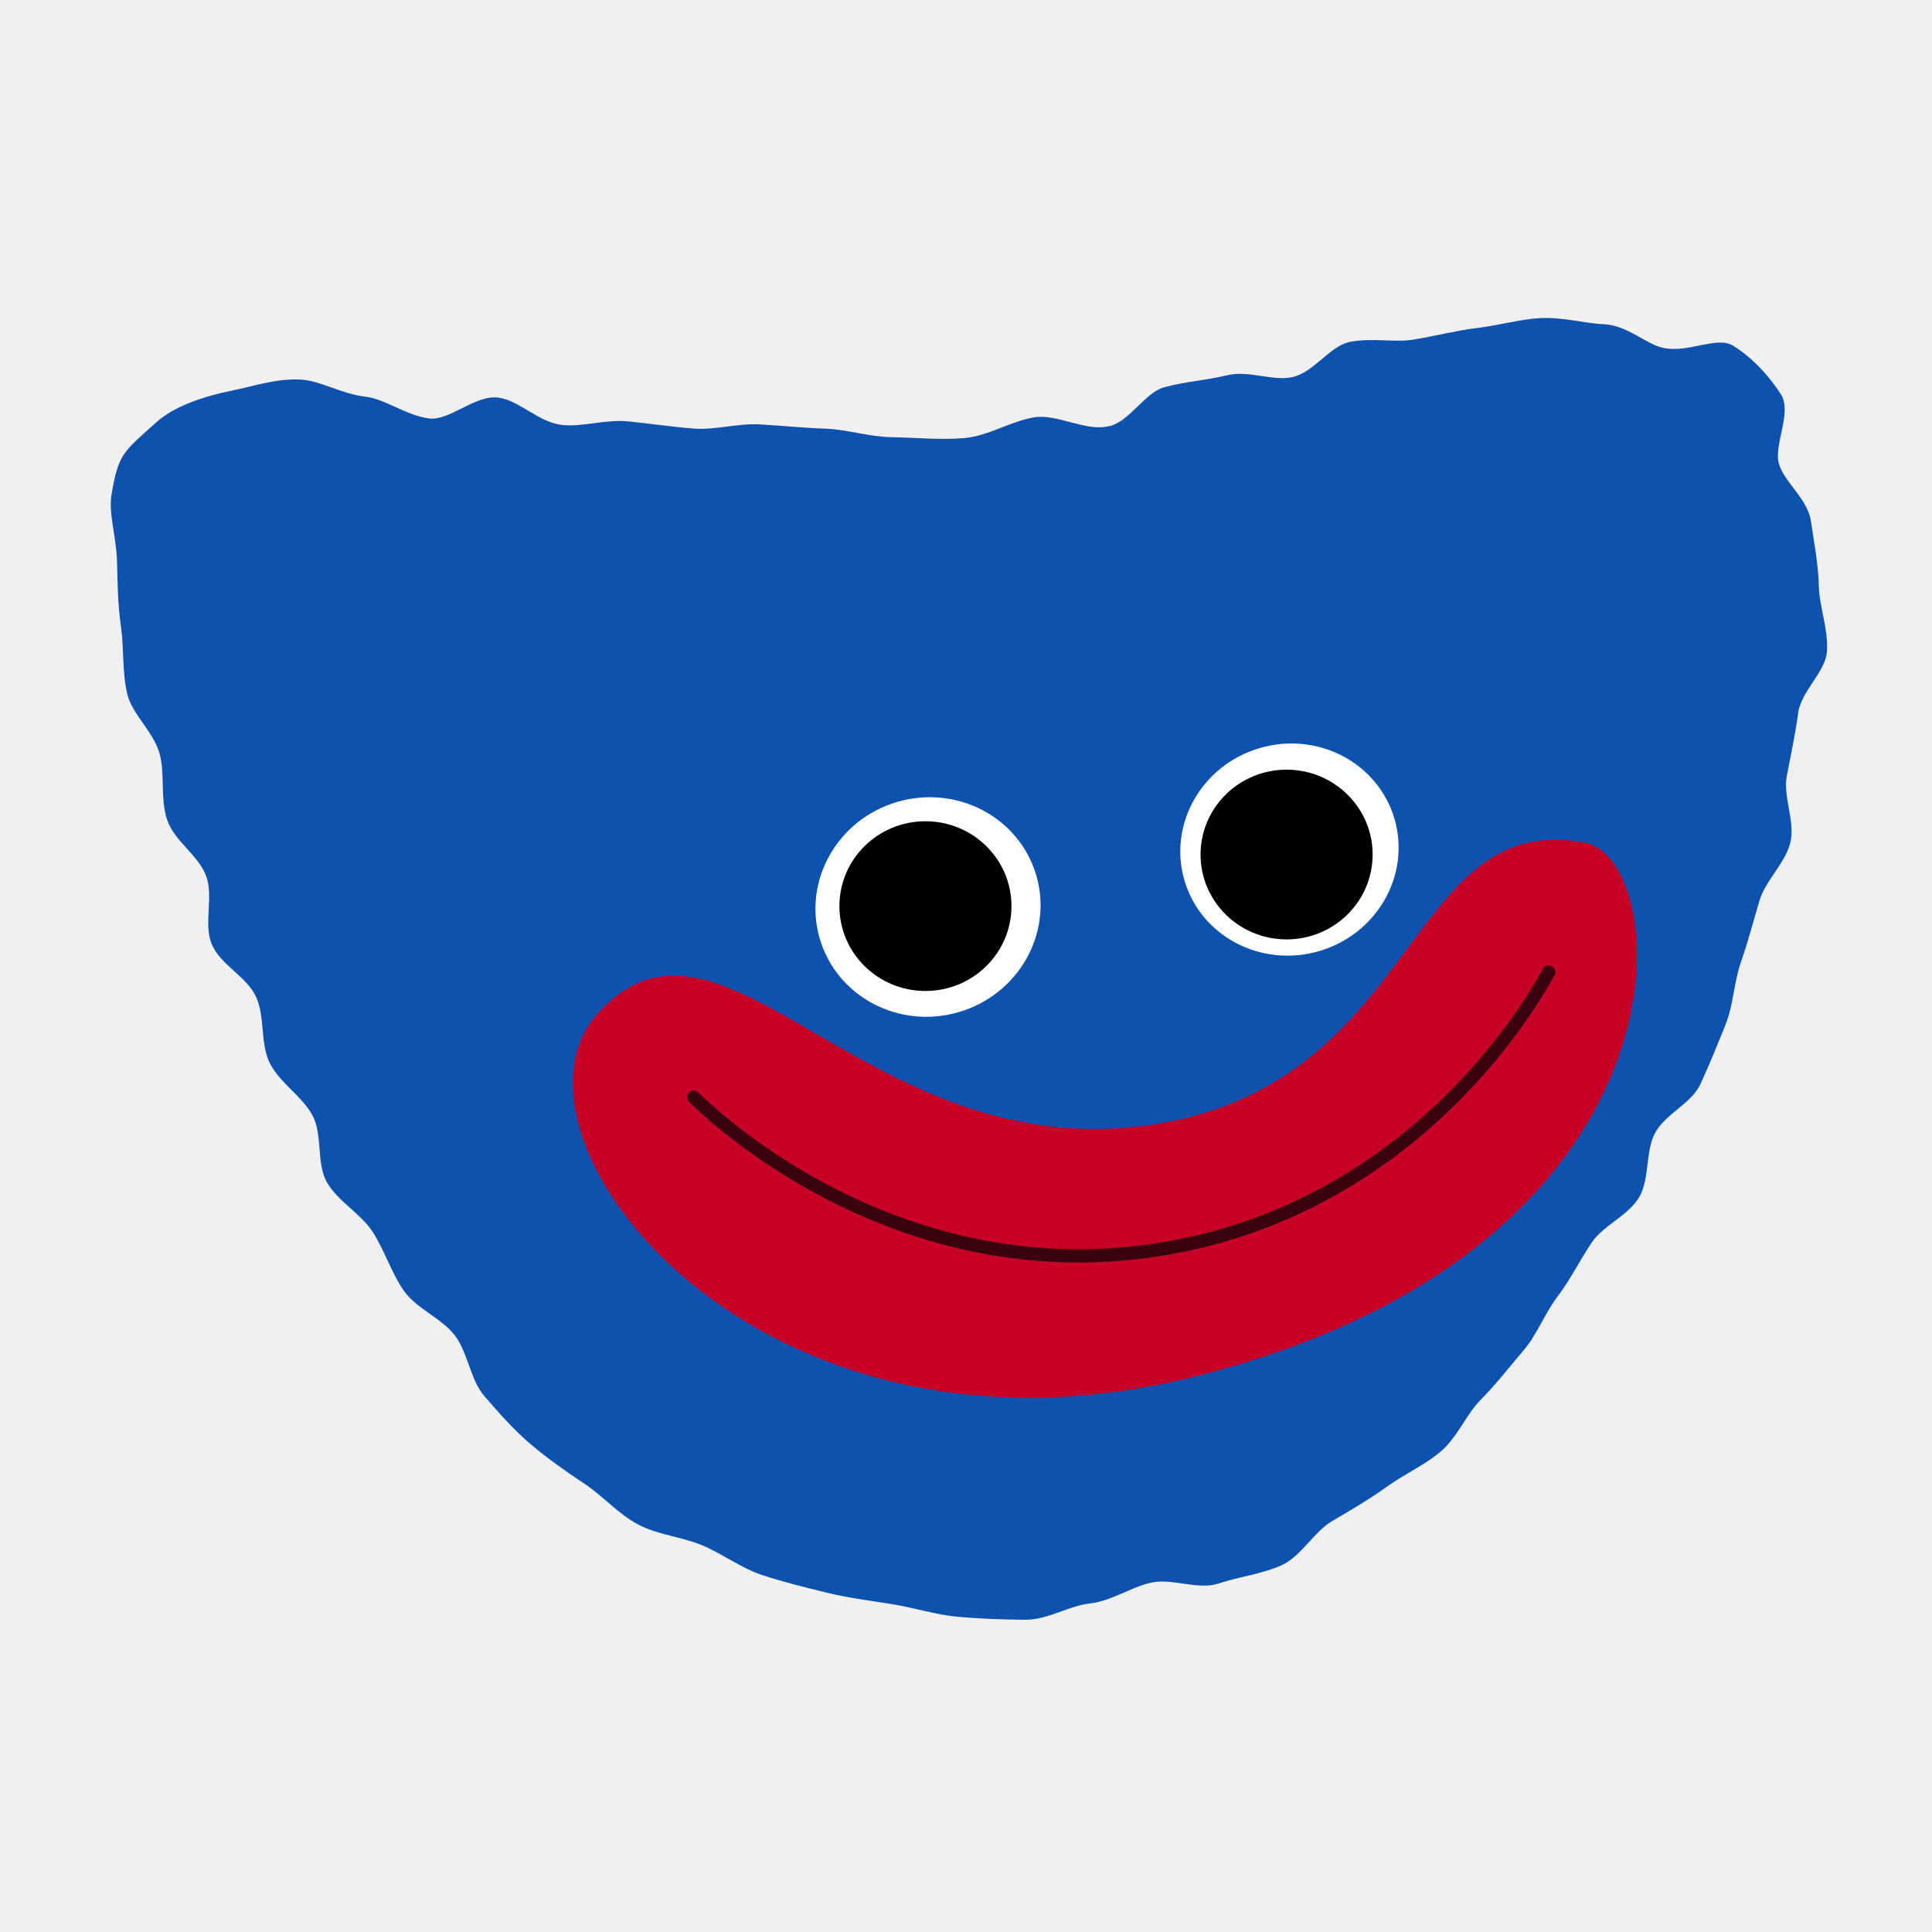
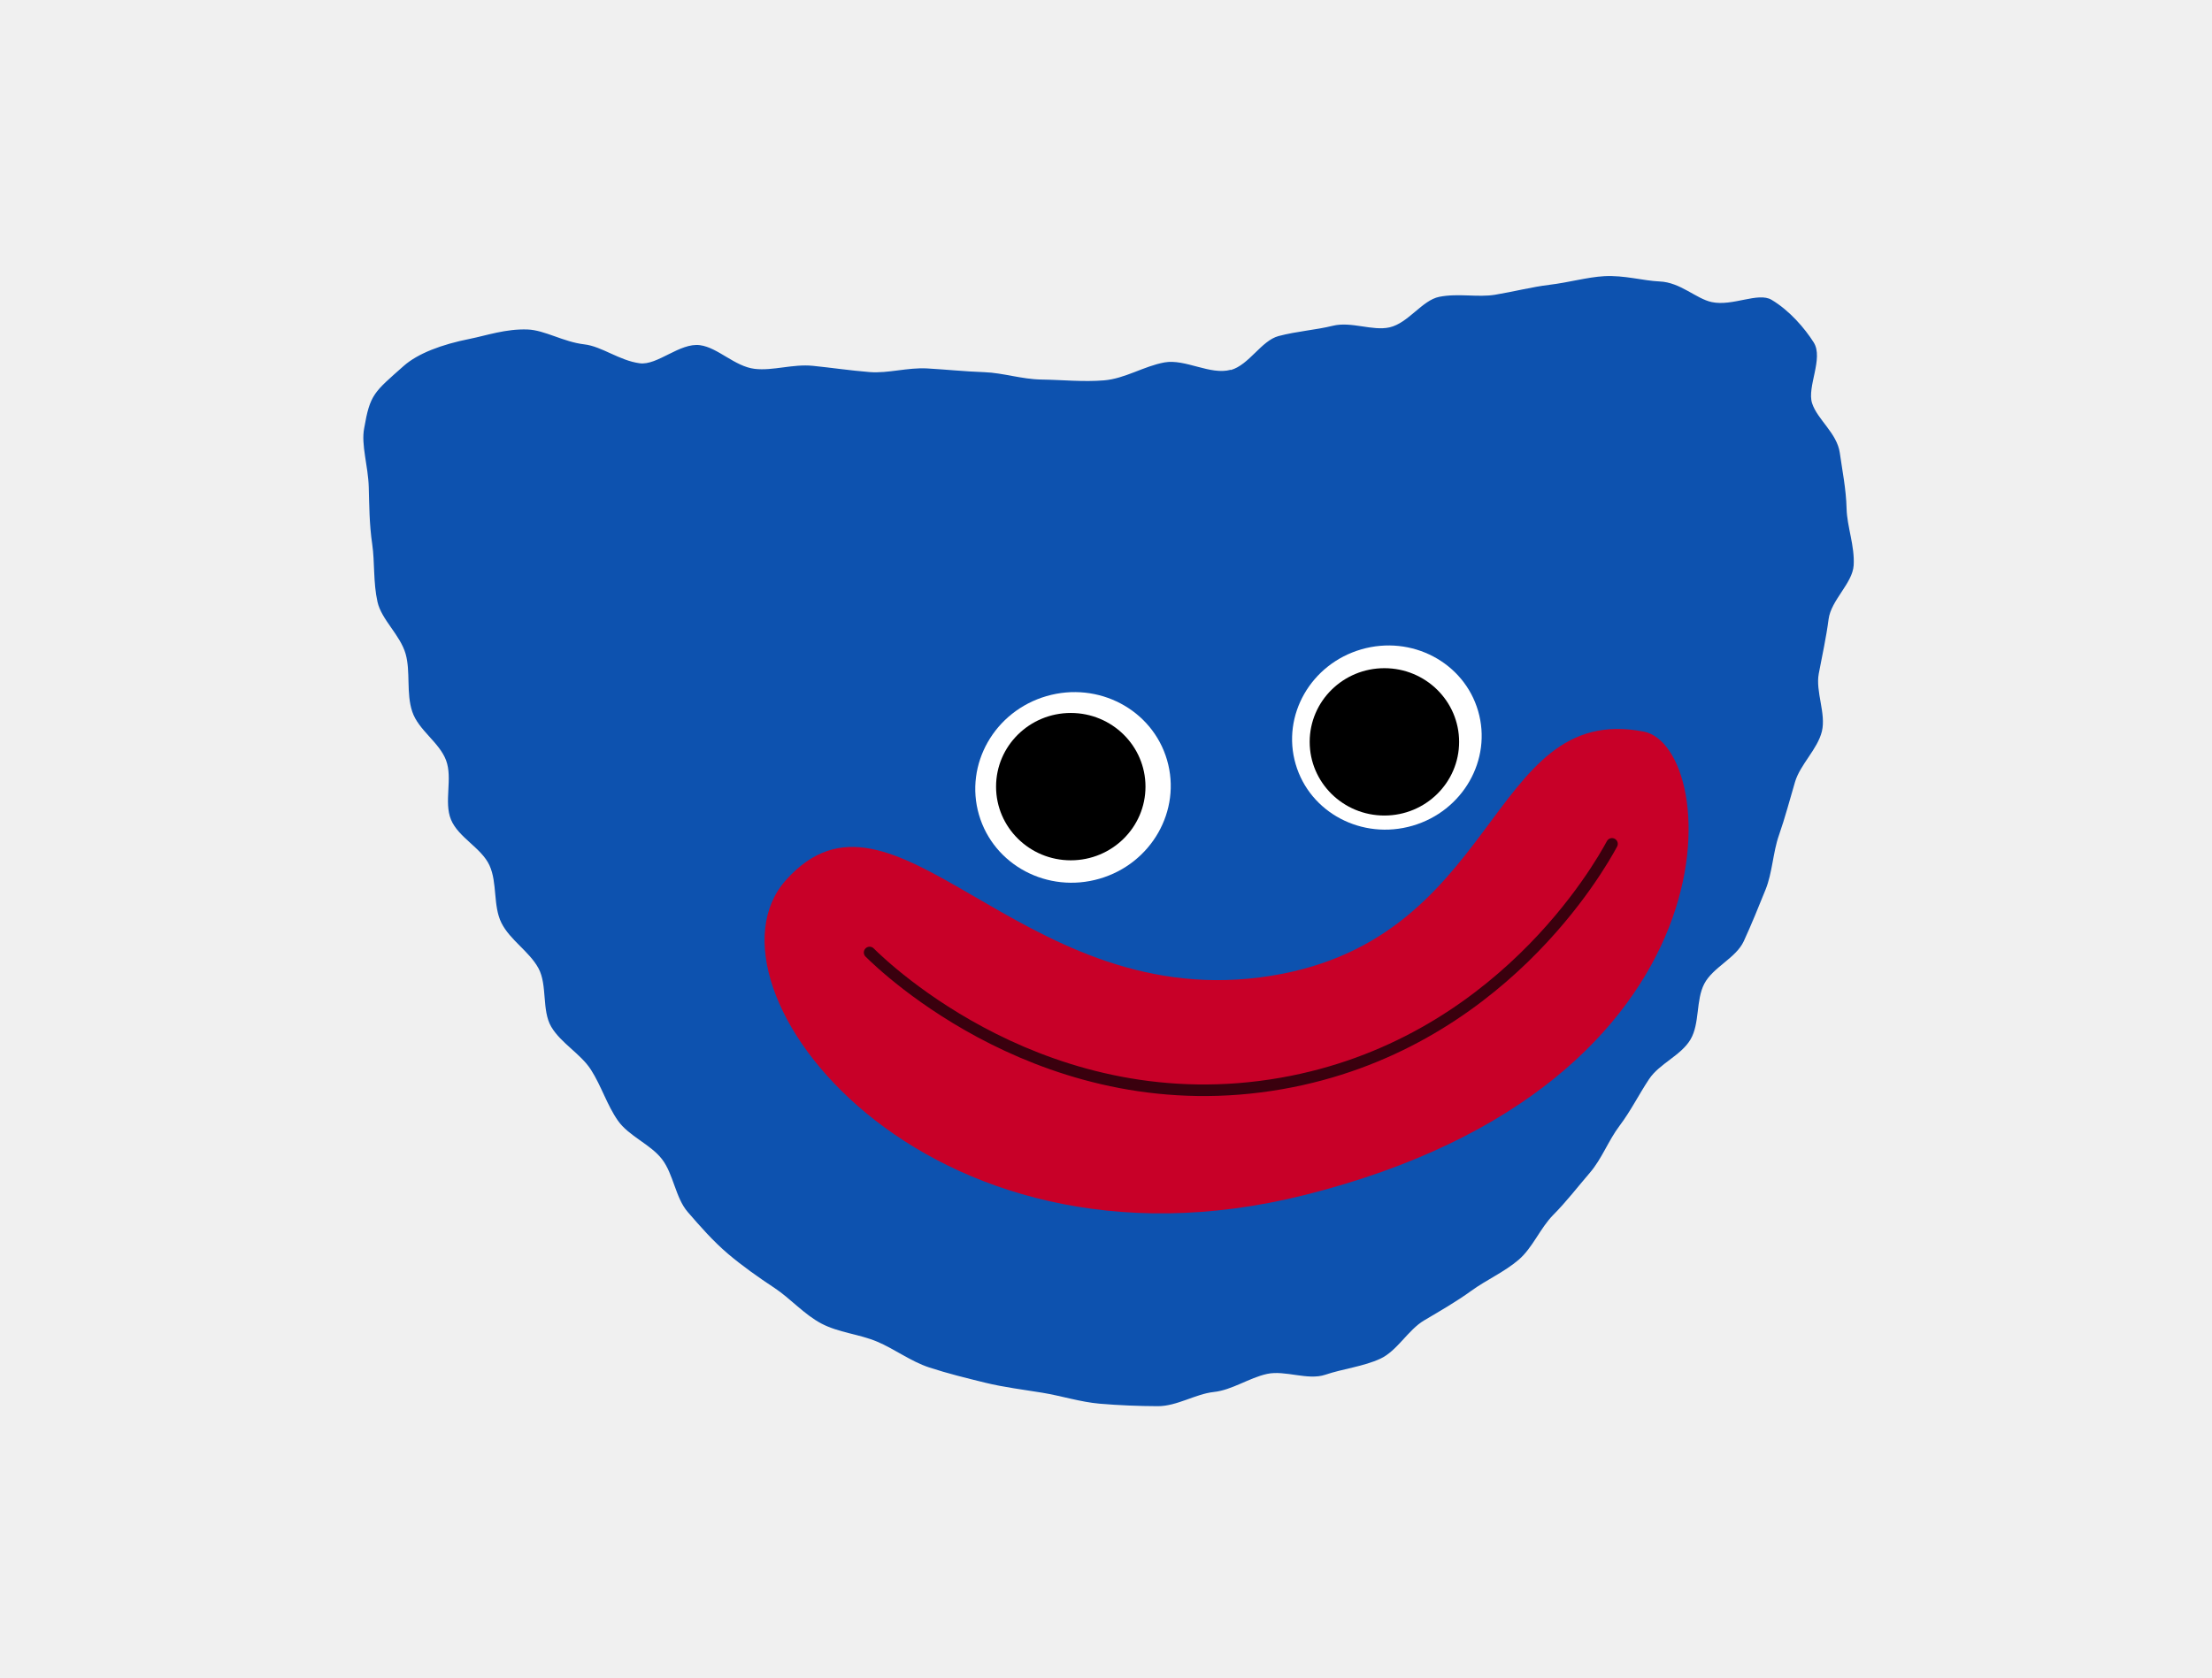
- <svg xmlns="http://www.w3.org/2000/svg" id="_레이어_1" viewBox="0 0 512 512">
+ <svg xmlns="http://www.w3.org/2000/svg" id="_레이어_1" viewBox="0 0 512 512" width="454.849px" height="344.986px">
  <defs>
    <style>.cls-1{fill:#fff;}.cls-2{fill:#c80028;}.cls-3{fill:#0d52af;}.cls-4{fill:none;stroke:#3a000e;stroke-linecap:round;stroke-miterlimit:10;stroke-width:3.53px;}</style>
  </defs>
  <path class="cls-3" d="m294.06,112.88c-6.18,1.73-13.9-3.39-20.2-2.25s-12.06,4.95-18.45,5.48-12.71-.16-19.12-.25c-6.02-.09-11.75-2.05-17.41-2.25-6.03-.21-11.77-.82-17.41-1.14-6.04-.34-11.96,1.55-17.57,1.11-6.06-.48-11.8-1.35-17.38-1.91-6.08-.61-12.18,1.58-17.71.93-6.11-.72-11.24-6.51-16.72-7.23-6.16-.82-12.99,6.26-18.41,5.52-6.25-.85-11.53-5.15-16.88-5.77-6.4-.74-12.05-4.34-17.29-4.54-6.62-.26-12.66,1.86-17.72,2.87-8.46,1.69-15.78,4.41-20.13,8.27-9.03,8.02-10.26,8.59-12.05,19.02-.98,5.06,1.2,11.41,1.4,17.9.16,5.38.15,11.32,1.06,17.5.8,5.46.27,11.63,1.61,17.6,1.23,5.46,6.92,10.06,8.58,15.86,1.55,5.44.13,11.98,2.03,17.65s8.21,9.28,10.31,14.83-.75,12.73,1.53,18.17,9.27,8.57,11.72,13.91,1.04,12.36,3.66,17.59,8.49,8.68,11.28,13.8.96,12.87,3.91,17.88,8.99,8.24,12.12,13.12c3.17,4.95,4.92,10.82,8.23,15.54s9.94,7.21,13.45,11.76,4.11,11.8,7.85,16.12,7.69,8.86,12.3,12.78c4.29,3.64,9.26,7.16,14.27,10.47,4.73,3.13,8.96,8.03,14.23,10.81s11.52,3.21,16.98,5.51c5.29,2.22,10.31,6.05,15.92,7.89s11.4,3.26,17.11,4.66,11.66,2.11,17.44,3.06,11.63,2.84,17.45,3.34,11.95.74,17.77.76,11.52-3.74,17.08-4.33,10.77-4.32,16.26-5.52,12.43,2.06,17.77.25,11.65-2.51,16.79-4.89,8.47-8.8,13.36-11.69,9.85-5.74,14.46-9.08,10.08-5.72,14.4-9.44,6.56-9.67,10.58-13.72,7.41-8.5,11.13-12.82c3.69-4.29,5.65-9.83,9.09-14.38s5.85-9.5,9.01-14.24c3.14-4.72,9.73-7.18,12.62-12.07s1.59-12,4.22-17.03,9.67-7.83,12.04-12.97,4.52-10.49,6.64-15.73,2.24-11.33,4.1-16.64c1.9-5.42,3.3-10.86,4.9-16.24s6.87-10,8.2-15.44-1.99-12.16-.95-17.63,2.29-11.14,3-16.63c.75-5.81,7.31-10.95,7.65-16.44.36-5.9-2.03-11.85-2.16-17.29-.14-5.99-1.33-11.72-2.07-17.03-.85-6.04-6.84-10.16-8.46-15.16s3.56-13.69.5-18.55c-2.74-4.35-7.43-9.79-12.87-13.02-4.11-2.44-11.85,2.07-18.27.69-4.77-1.02-9.53-6.03-15.88-6.29-5.02-.21-10.79-1.96-16.96-1.61-5.13.29-10.73,1.92-16.74,2.64-5.18.62-10.68,2.05-16.56,3.03-5.2.86-11.21-.52-17,.63-5.22,1.04-9.45,8.03-15.17,9.32-5.22,1.18-11.68-1.88-17.33-.48-5.22,1.29-10.94,1.65-16.55,3.14-5.22,1.39-8.99,8.8-14.55,10.36Z" />
  <path class="cls-2" d="m420.05,223.31c23.94,4.61,31.18,107.78-103.53,141.51-116.33,29.12-187.28-63.62-158.2-96.16,32.86-36.76,70.4,39.13,144.51,29.72,74.12-9.42,68.97-84.36,117.22-75.06Z" />
  <path class="cls-4" d="m183.86,290.76c4.56,4.55,54.35,52.52,125.71,39.97,66.46-11.68,97.15-66.27,100.85-73.13" />
  <ellipse class="cls-1" cx="341.72" cy="225.15" rx="29" ry="28.03" transform="translate(-49.29 104.41) rotate(-16.22)" />
  <ellipse cx="340.96" cy="226.46" rx="22.8" ry="22.49" />
  <ellipse class="cls-1" cx="245.93" cy="240.37" rx="29.89" ry="29.02" transform="translate(-57.35 78.26) rotate(-16.22)" />
  <ellipse cx="245.25" cy="240.13" rx="22.8" ry="22.49" />
</svg>
